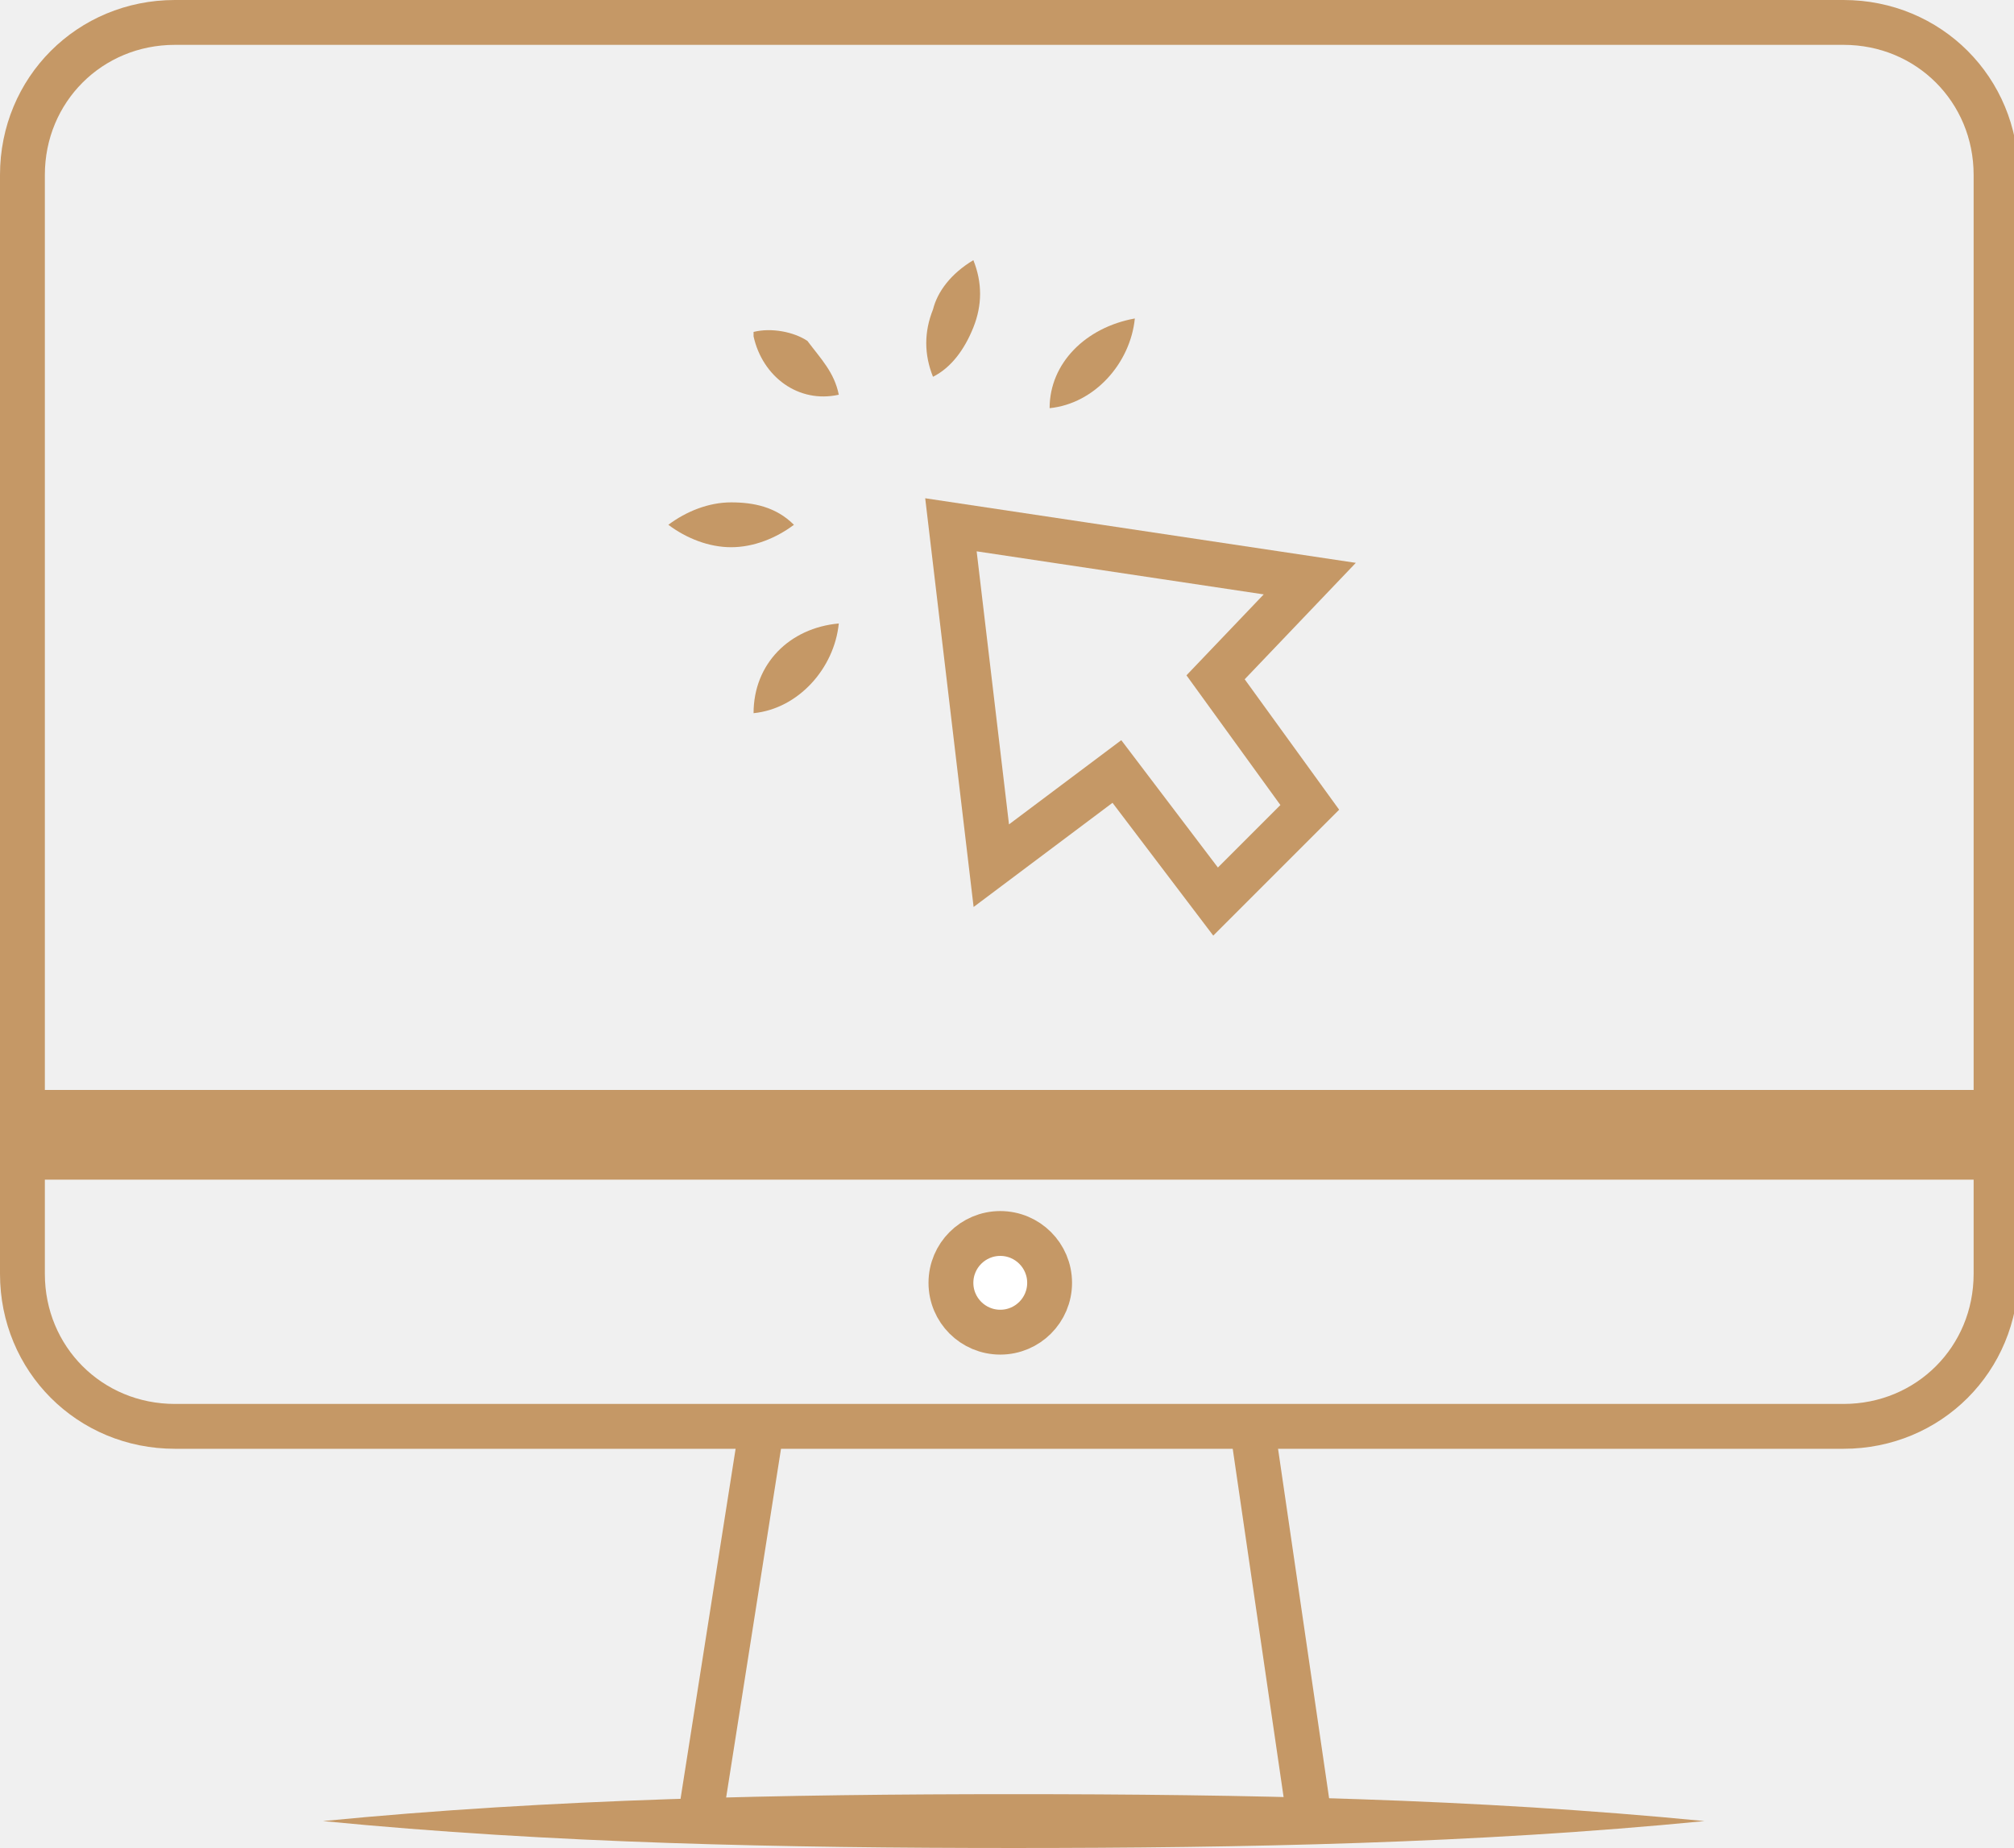
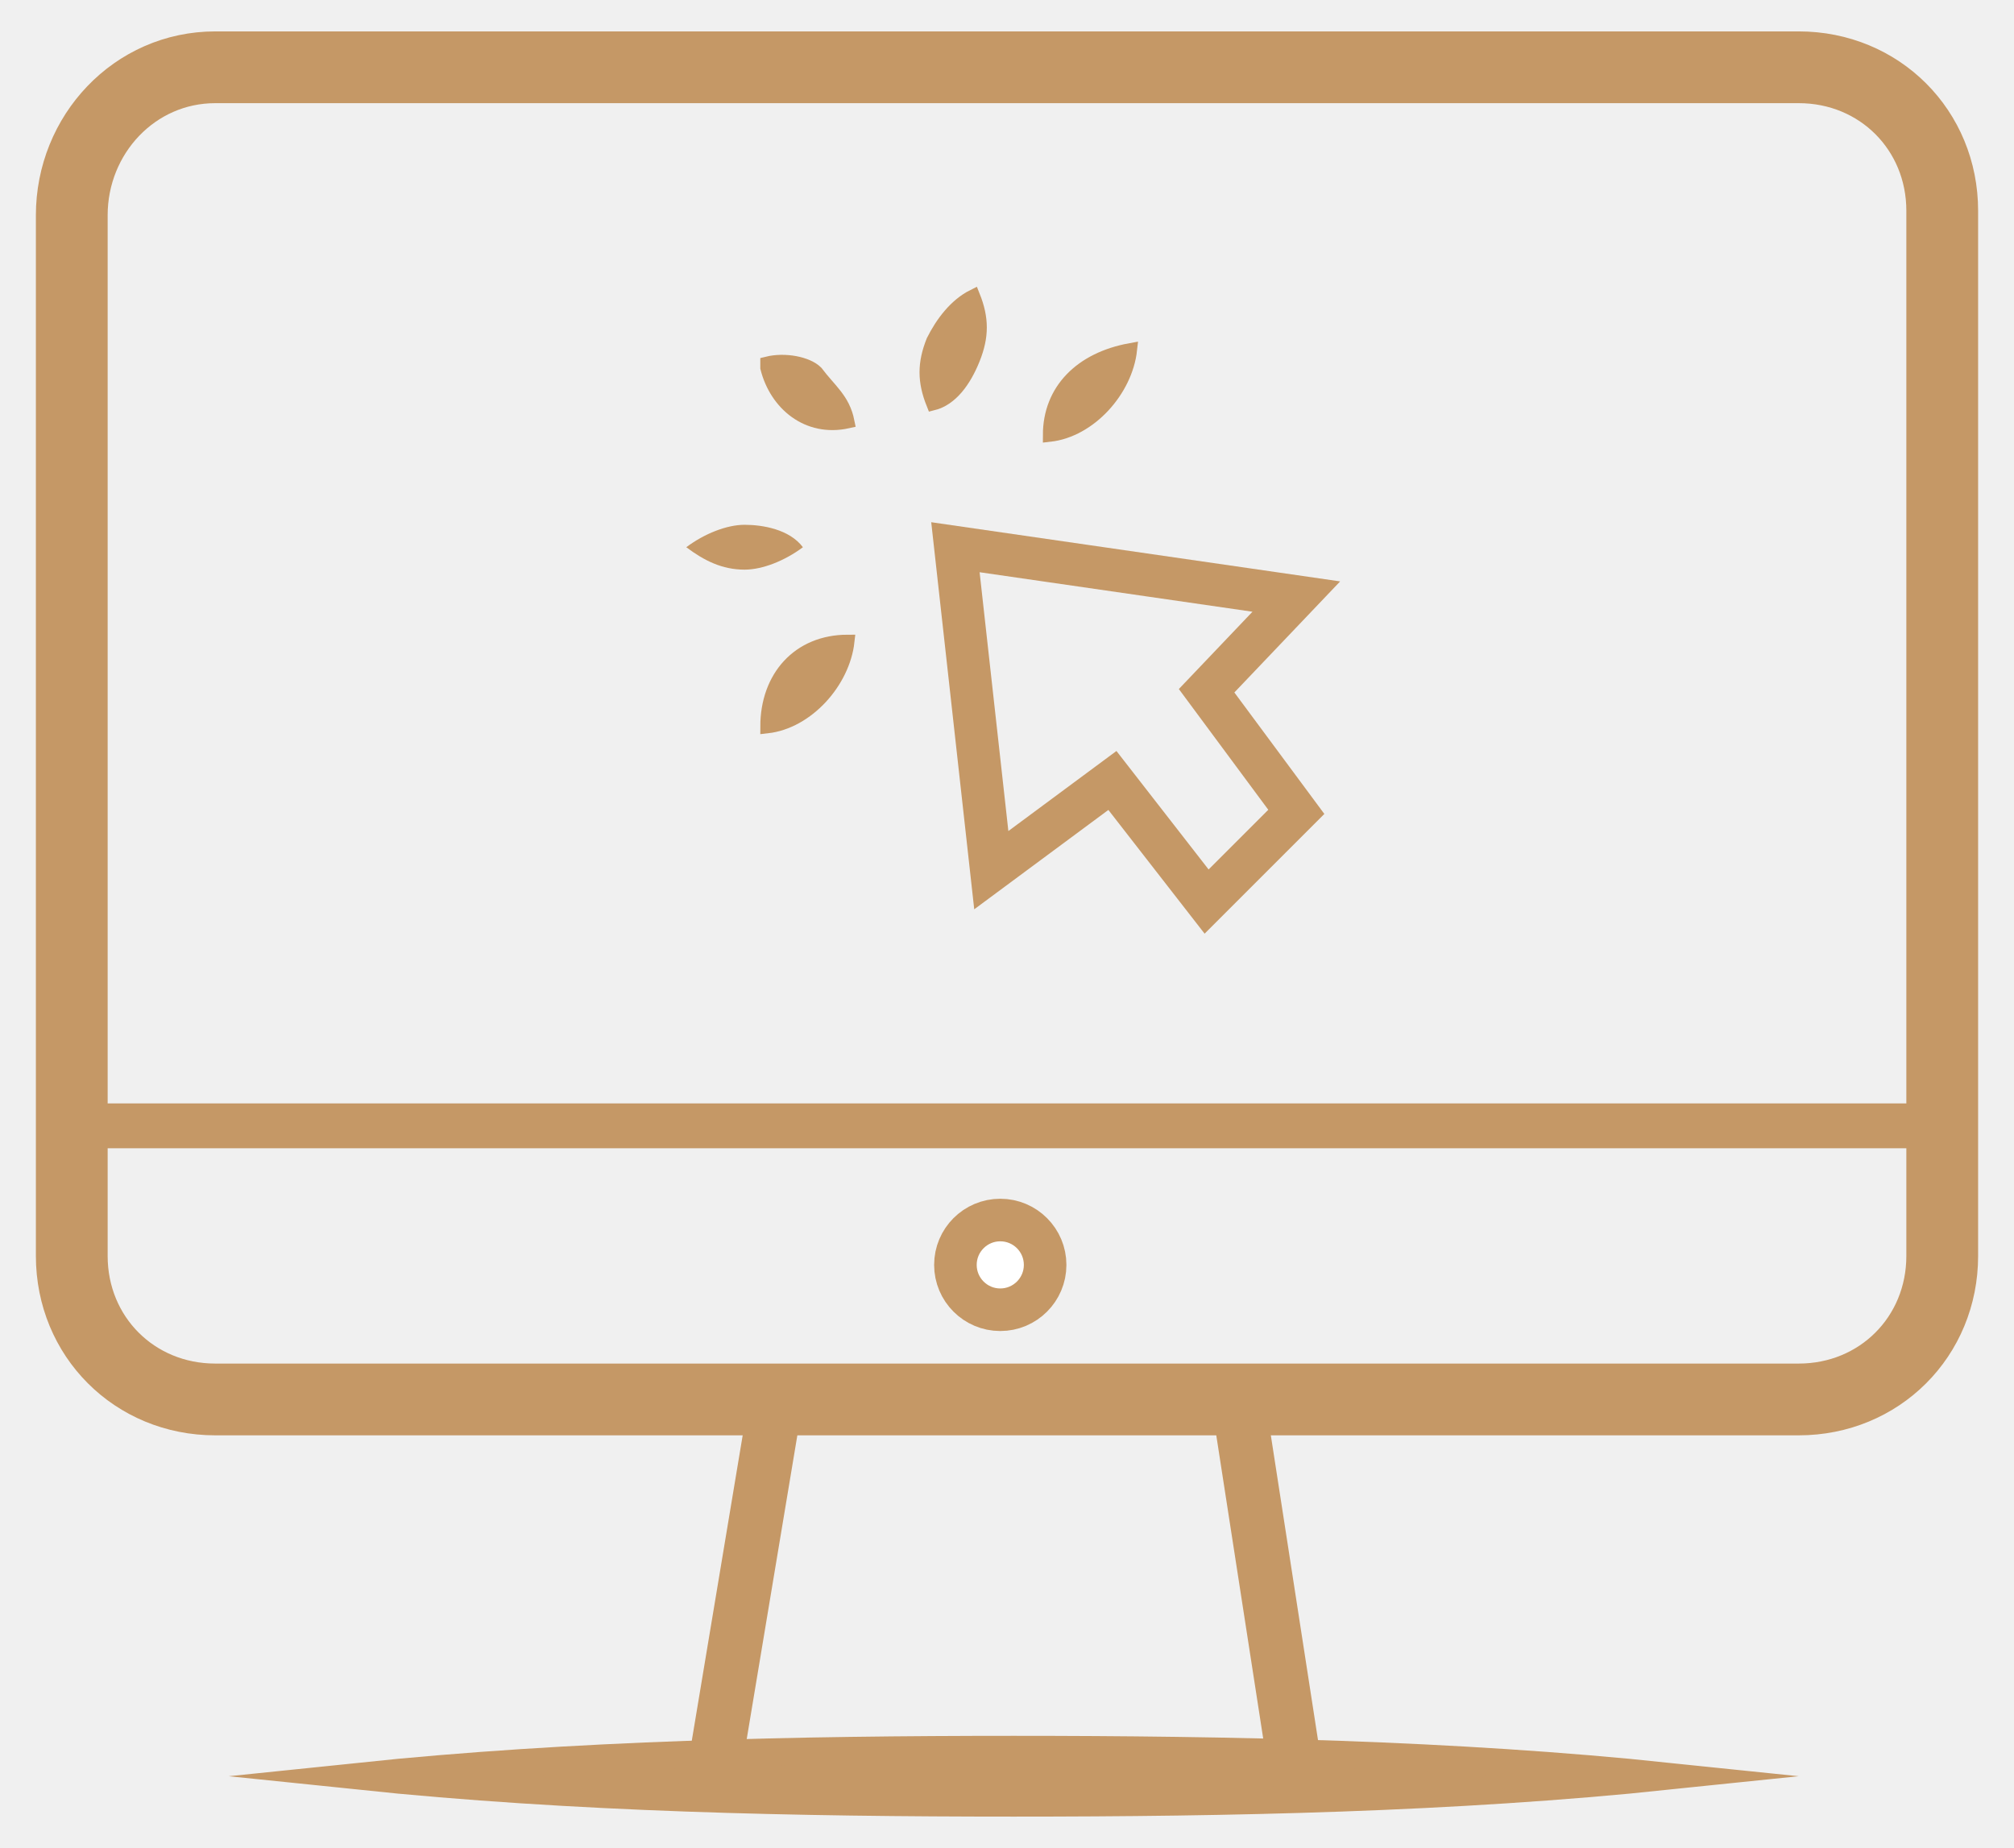
<svg xmlns="http://www.w3.org/2000/svg" version="1.1" id="Layer_1" x="0px" y="0px" viewBox="0 0 44.9 41.2" style="enable-background:new 0 0 44.9 41.2;" xml:space="preserve">
  <style type="text/css">
- 	.st0{fill:none;stroke:#C59866;stroke-miterlimit:10;}
- 	.st1{fill:none;stroke:#C59866;stroke-width:2;stroke-miterlimit:10;}
- 	.st2{fill:#FFFFFF;stroke:#C59866;stroke-miterlimit:10;}
- 	.st3{fill:#C59866;}
+ 	.st0{fill:none;stroke:#C59866;stroke-width:1.6;stroke-miterlimit:10;}
+ 	.st1{fill:none;stroke:#C59866;stroke-miterlimit:10;}
+ 	.st2{fill:#FFFFFF;stroke:#C59866;stroke-width:0.949;stroke-miterlimit:10;}
+ 	.st3{fill:none;stroke:#C59866;stroke-width:0.949;stroke-miterlimit:10;}
+ 	.st4{fill:#C59866;stroke:#C59866;stroke-width:0.3;stroke-miterlimit:10;}
+ 	.st5{fill:#C59866;}
+ 	.st6{fill:#C59866;stroke:#C59866;stroke-width:0.601;stroke-miterlimit:10;}
+ 	.st7{fill:none;stroke:#C59866;stroke-width:1.202;stroke-miterlimit:10;}
</style>
-   <path class="st0" d="M3.9,0.5h37.2c1.9,0,3.4,1.5,3.4,3.4v24.5c0,1.9-1.5,3.4-3.4,3.4H3.9c-1.9,0-3.4-1.5-3.4-3.4V3.9  C0.5,2,2,0.5,3.9,0.5z" />
-   <line class="st1" x1="0.5" y1="25.3" x2="44.4" y2="25.3" />
-   <circle class="st2" cx="22.3" cy="28.6" r="1.1" />
-   <polygon class="st0" points="21.2,11.7 22.1,19.3 24.9,17.2 27.1,20.1 29.2,18 27.1,15.1 29.2,12.9 " />
-   <path class="st3" d="M18.7,13.9c-0.1,1-0.9,1.9-1.9,2C16.8,14.8,17.6,14,18.7,13.9z" />
-   <path class="st3" d="M25.3,7.1c-0.1,1-0.9,1.9-1.9,2C23.4,8.1,24.2,7.3,25.3,7.1z" />
-   <path class="st3" d="M17.7,11.7c-0.4,0.3-0.9,0.5-1.4,0.5c-0.5,0-1-0.2-1.4-0.5c0.4-0.3,0.9-0.5,1.4-0.5  C16.8,11.2,17.3,11.3,17.7,11.7z" />
-   <path class="st3" d="M21.7,5.8c0.2,0.5,0.2,1,0,1.5c-0.2,0.5-0.5,0.9-0.9,1.1c-0.2-0.5-0.2-1,0-1.5C20.9,6.5,21.2,6.1,21.7,5.8z" />
-   <path class="st3" d="M18.7,8.8c-0.9,0.2-1.7-0.4-1.9-1.3c0,0,0,0,0-0.1c0.4-0.1,0.9,0,1.2,0.2C18.3,8,18.6,8.3,18.7,8.8z" />
-   <path class="st3" d="M7.2,40.6c5.1-0.5,10.3-0.6,15.4-0.6s10.3,0.1,15.4,0.6c-5.1,0.5-10.3,0.6-15.4,0.6S12.3,41.1,7.2,40.6z" />
-   <line class="st0" x1="27.9" y1="31.7" x2="29.2" y2="40.6" />
-   <line class="st0" x1="17" y1="31.7" x2="15.6" y2="40.6" />
+   <path class="st0" d="M4.8,1.5h35.3c1.8,0,3.2,1.4,3.2,3.2V28c0,1.8-1.4,3.2-3.2,3.2H4.8c-1.8,0-3.2-1.4-3.2-3.2V4.8  C1.6,3,3,1.5,4.8,1.5z" />
+   <line class="st1" x1="1.6" y1="25.1" x2="43.3" y2="25.1" />
+   <circle class="st2" cx="22.3" cy="28.2" r="1" />
+   <polygon class="st3" points="21.3,12.2 22.1,19.4 24.8,17.4 26.9,20.1 28.9,18.1 26.9,15.4 28.9,13.3 " />
+   <path class="st4" d="M18.9,14.3c-0.1,0.9-0.9,1.8-1.8,1.9C17.1,15.1,17.8,14.3,18.9,14.3z" />
+   <path class="st4" d="M25.2,7.8c-0.1,0.9-0.9,1.8-1.8,1.9C23.4,8.7,24.1,8,25.2,7.8z" />
+   <path class="st5" d="M17.9,12.2c-0.4,0.3-0.9,0.5-1.3,0.5c-0.5,0-0.9-0.2-1.3-0.5c0.4-0.3,0.9-0.5,1.3-0.5S17.6,11.8,17.9,12.2z" />
+   <path class="st4" d="M21.7,6.6c0.2,0.5,0.2,0.9,0,1.4s-0.5,0.9-0.9,1c-0.2-0.5-0.2-0.9,0-1.4C21,7.2,21.3,6.8,21.7,6.6z" />
+   <path class="st4" d="M18.9,9.4C18,9.6,17.3,9,17.1,8.2c0,0,0,0,0-0.1c0.4-0.1,0.9,0,1.1,0.2C18.5,8.7,18.8,8.9,18.9,9.4z" />
+   <path class="st6" d="M8,39.6c4.8-0.5,9.8-0.6,14.6-0.6s9.8,0.1,14.6,0.6c-4.8,0.5-9.8,0.6-14.6,0.6S12.8,40.1,8,39.6z" />
+   <line class="st7" x1="27.6" y1="31.2" x2="28.9" y2="39.6" />
+   <line class="st7" x1="17.3" y1="31.2" x2="15.9" y2="39.6" />
</svg>
